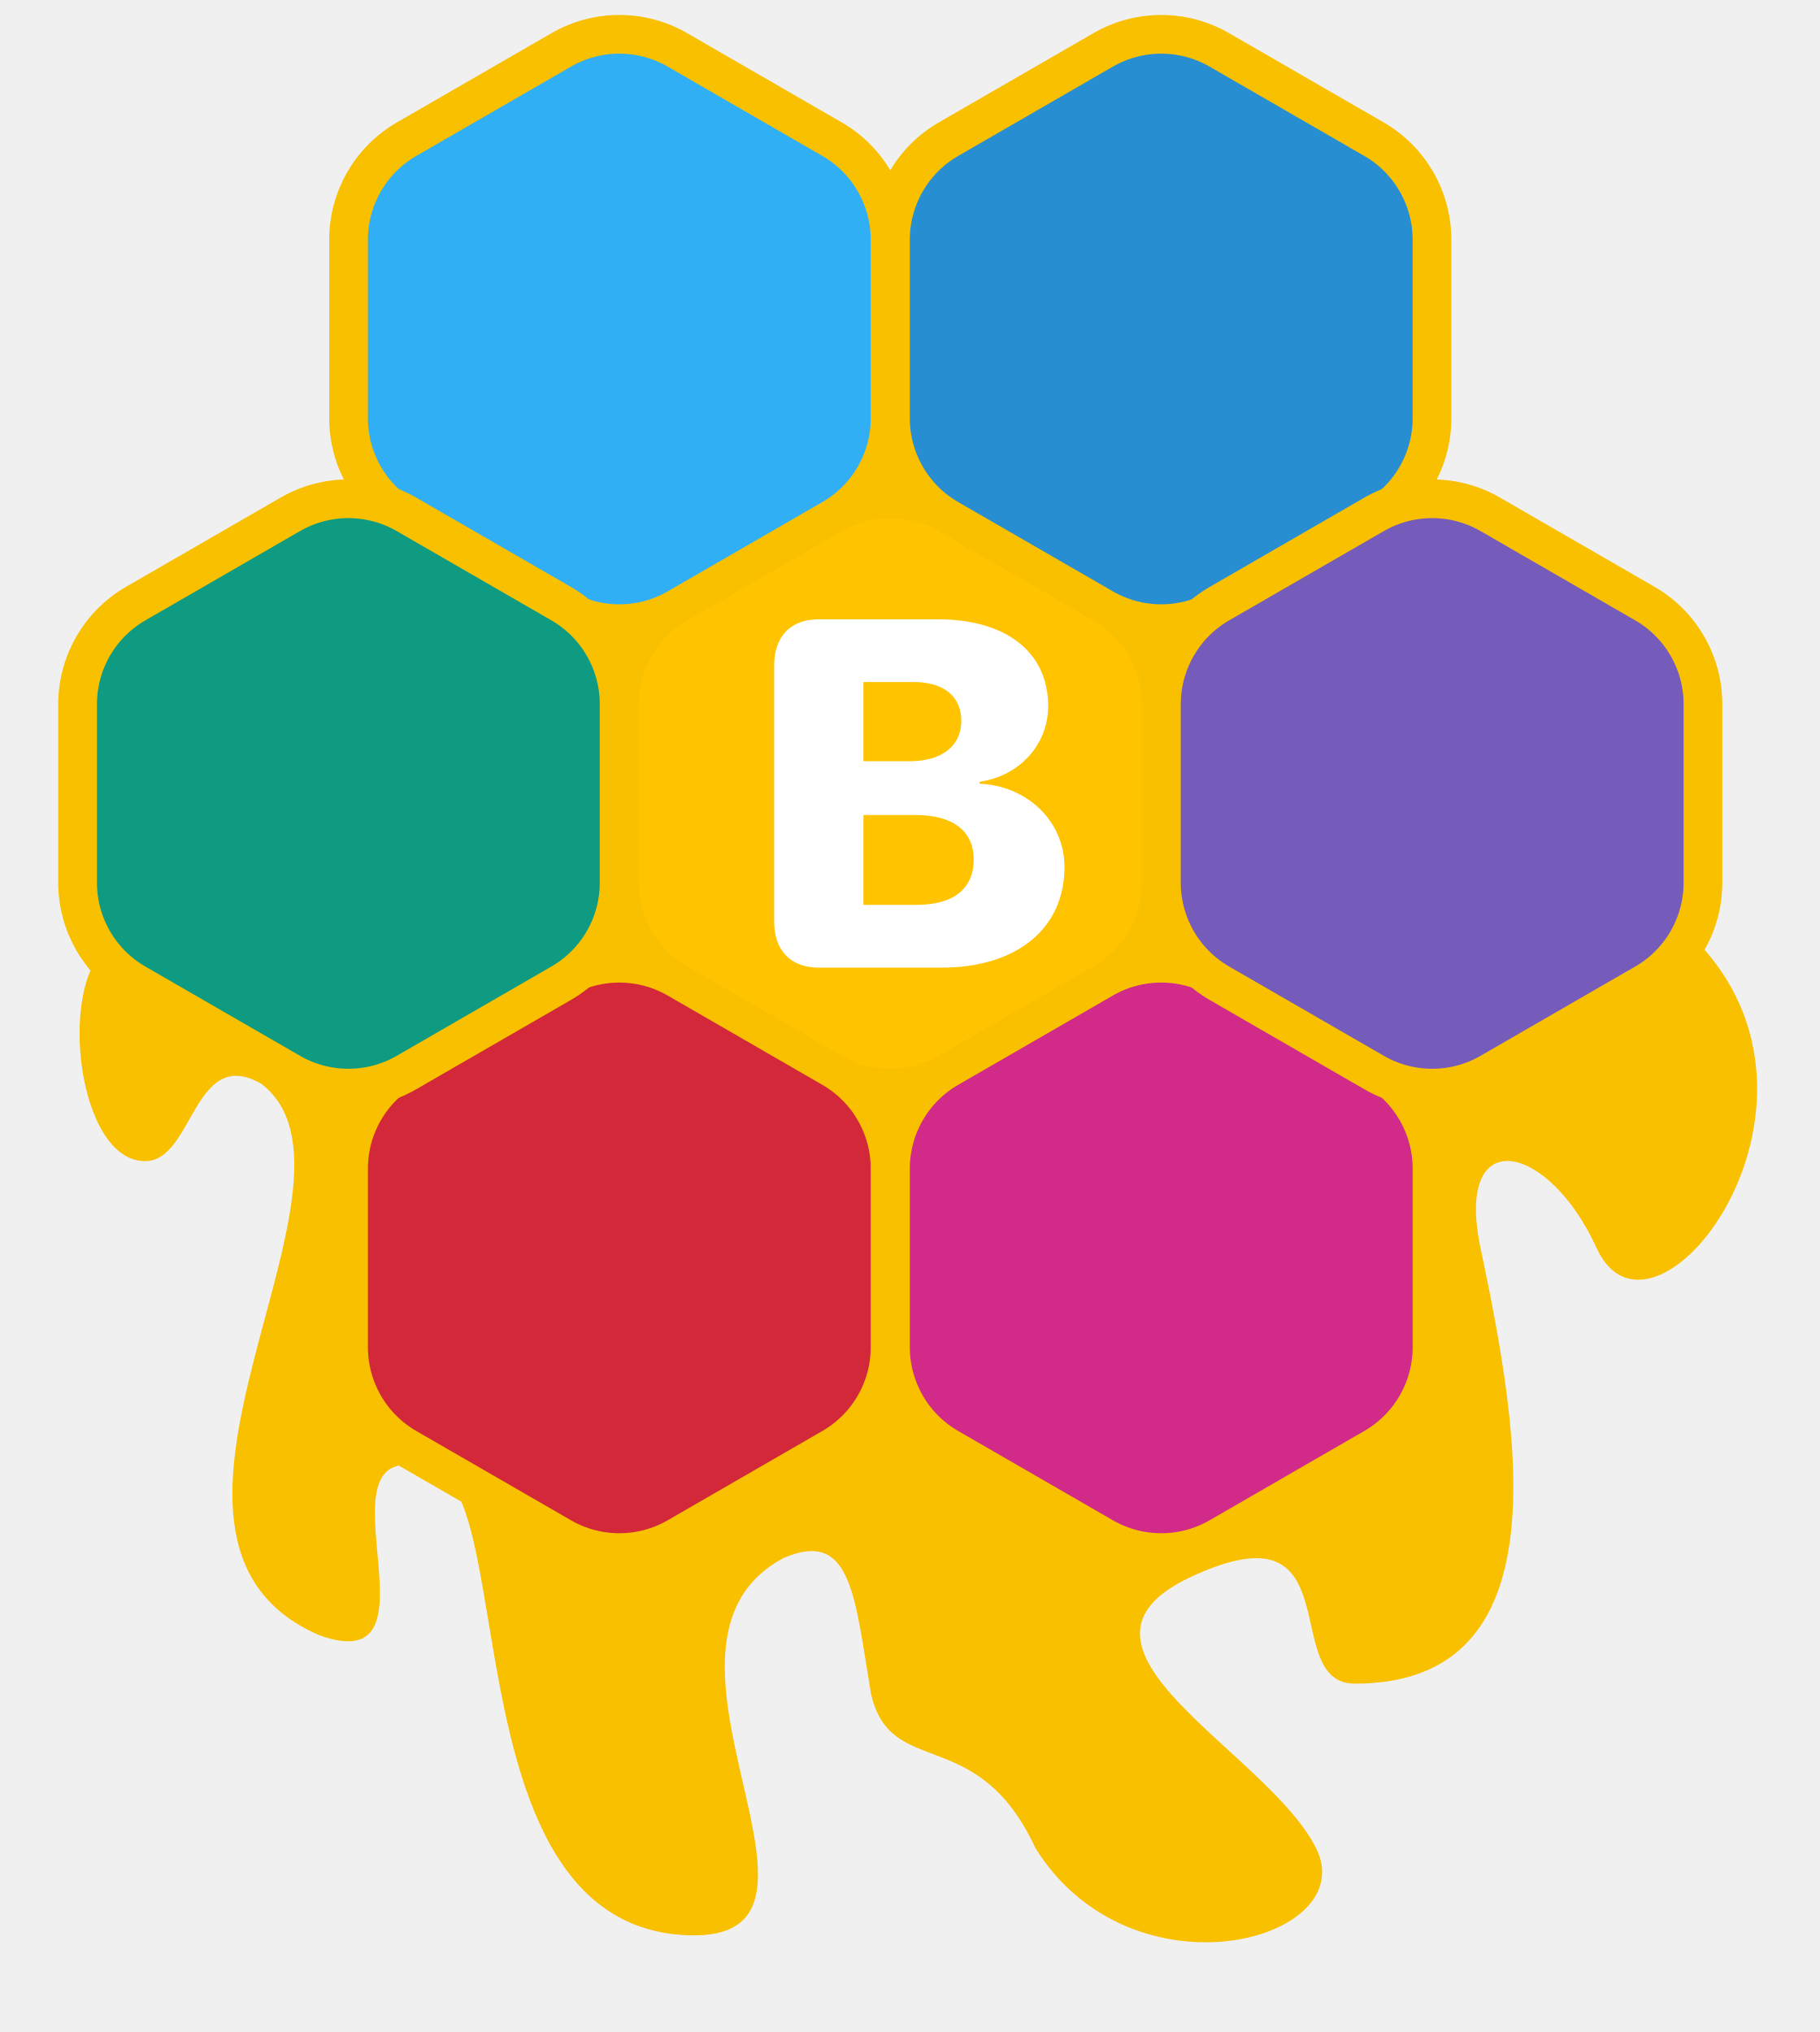
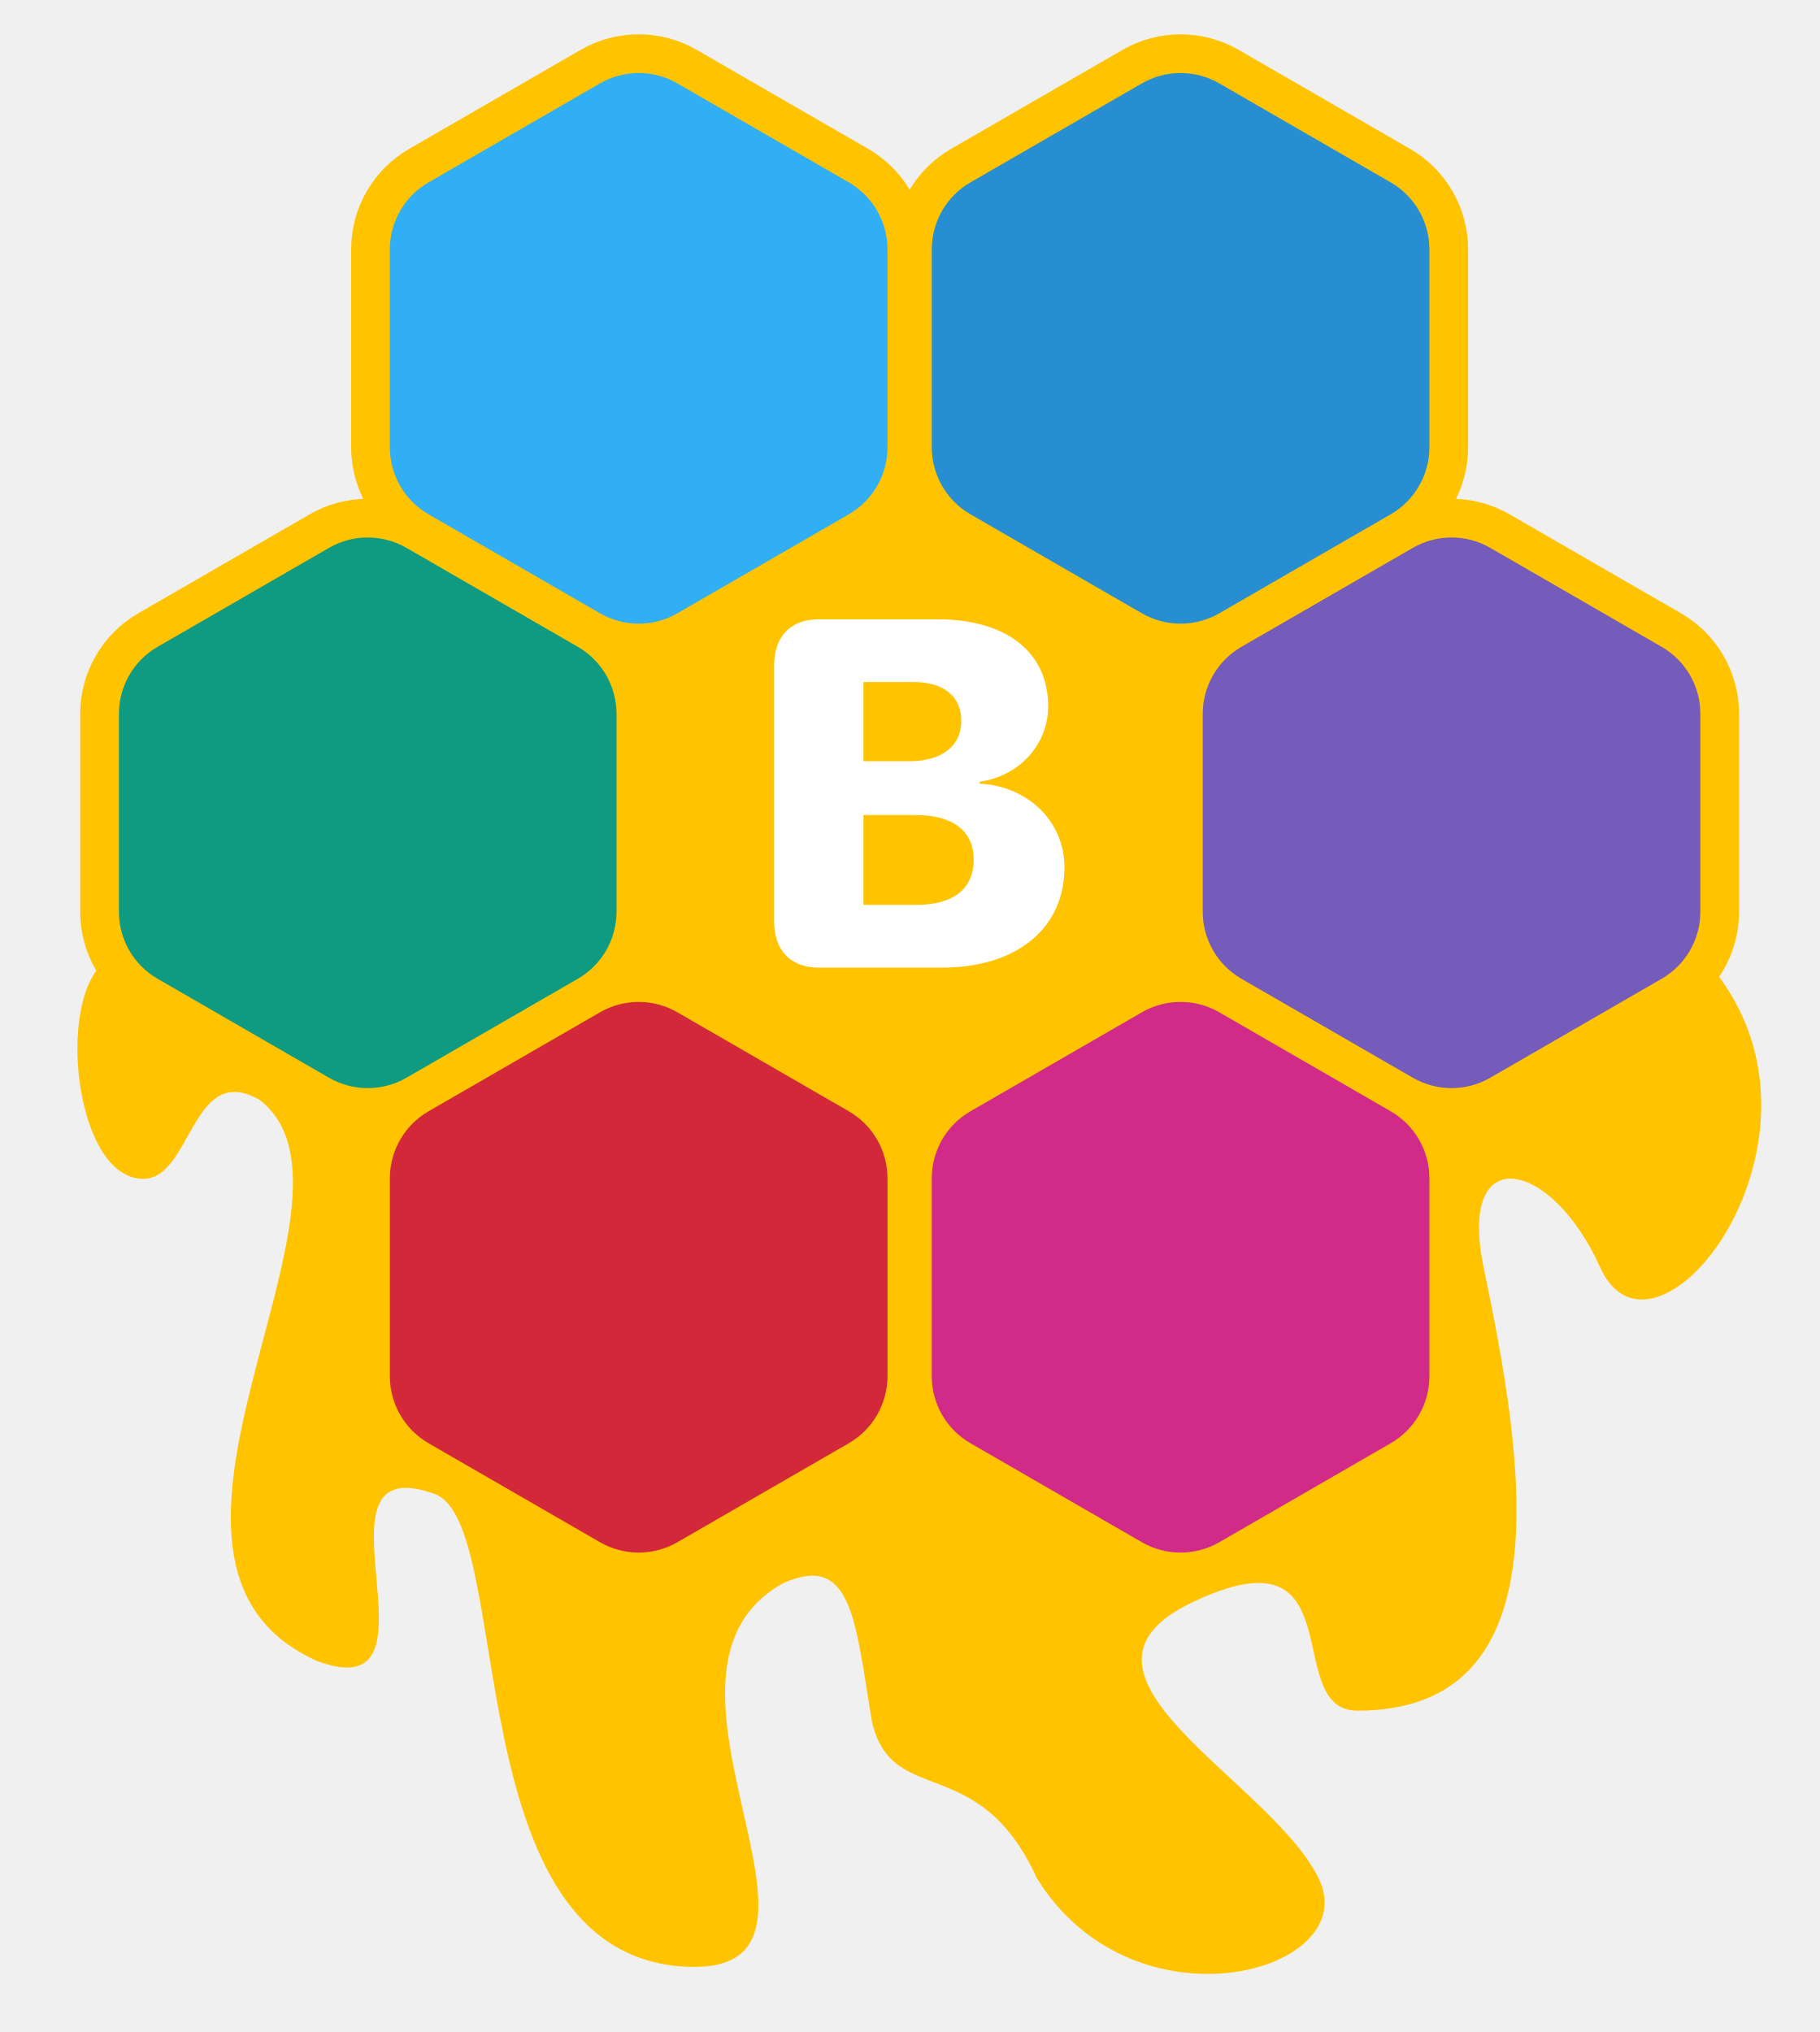
<svg xmlns="http://www.w3.org/2000/svg" width="94" height="105" viewBox="0 0 94 105" fill="none">
-   <path d="M7.499 60C4 60 2.999 51 5.499 49L20.5 22.5L36 9L57.5 11L70 20L86.999 48C96.5 56.5 85.5 71 82.5 64.5C80 59 75.131 58 76.499 64.5C78.5 74 80.812 87 69.999 87C66 87 70 77.5 61.499 81.5C53.769 85.138 65.501 90.5 68 95.5C70.387 100.275 58.5 103.5 53.5 95.5C50.5 89 46 92 45 87.5C44.158 82.473 44 79 40.5 80.5C32.001 85 45 100.396 35.499 100C23.5 99.5 26.7 77.5 22.5 76C15.5 73.5 23.5 87 16.5 84.5C5 79.5 20 61 13.499 56C10 54 10 60 7.499 60Z" fill="#F9C000" />
-   <path d="M29 2.577C30.856 1.505 33.144 1.505 35 2.577L42.99 7.19C44.847 8.262 45.99 10.243 45.99 12.387V21.613C45.99 23.757 44.847 25.738 42.99 26.81L35 31.423C33.144 32.495 30.856 32.495 29 31.423L21.01 26.81C19.153 25.738 18.01 23.757 18.01 21.613V12.387C18.01 10.243 19.153 8.262 21.01 7.19L29 2.577Z" fill="#31AFF5" stroke="#F9C000" stroke-width="2" />
-   <path d="M57 2.577C58.856 1.505 61.144 1.505 63 2.577L70.99 7.19C72.847 8.262 73.99 10.243 73.99 12.387V21.613C73.99 23.757 72.847 25.738 70.99 26.81L63 31.423C61.144 32.495 58.856 32.495 57 31.423L49.01 26.81C47.153 25.738 46.01 23.757 46.01 21.613V12.387C46.01 10.243 47.153 8.262 49.01 7.19L57 2.577Z" fill="#288ED2" stroke="#F9C000" stroke-width="2" />
-   <path d="M29 50.577C30.856 49.505 33.144 49.505 35 50.577L42.99 55.19C44.847 56.262 45.99 58.243 45.99 60.387V69.613C45.99 71.757 44.847 73.738 42.99 74.81L35 79.423C33.144 80.495 30.856 80.495 29 79.423L21.01 74.81C19.153 73.738 18.01 71.757 18.01 69.613V60.387C18.01 58.243 19.153 56.262 21.01 55.19L29 50.577Z" fill="#D22839" stroke="#F9C000" stroke-width="2" />
-   <path d="M57 50.577C58.856 49.505 61.144 49.505 63 50.577L70.99 55.19C72.847 56.262 73.99 58.243 73.99 60.387V69.613C73.99 71.757 72.847 73.738 70.99 74.81L63 79.423C61.144 80.495 58.856 80.495 57 79.423L49.01 74.81C47.153 73.738 46.01 71.757 46.01 69.613V60.387C46.01 58.243 47.153 56.262 49.01 55.19L57 50.577Z" fill="#D12A89" stroke="#F9C000" stroke-width="2" />
+   <path d="M7.401 60.913C3.889 60.913 2.884 51.752 5.394 49.716L20.45 22.742L36.008 9L57.588 11.036L70.135 20.197L87.198 48.698C96.734 57.35 85.693 72.11 82.681 65.493C80.172 59.895 75.284 58.877 76.658 65.493C78.666 75.163 80.988 88.396 70.134 88.396C66.12 88.396 70.135 78.726 61.602 82.798C53.843 86.5 65.619 91.959 68.127 97.048C70.523 101.909 58.592 105.191 53.573 97.048C50.562 90.432 46.045 93.486 45.042 88.905C44.196 83.788 44.038 80.253 40.525 81.78C31.994 86.36 45.042 102.032 35.506 101.629C23.461 101.12 26.673 78.726 22.458 77.199C15.432 74.654 23.461 88.396 16.435 85.851C4.893 80.762 19.948 61.931 13.424 56.841C9.911 54.805 9.911 60.913 7.401 60.913Z" fill="#FFC300" />
+   <path d="M30.5 3.443C32.047 2.55 33.953 2.55 35.5 3.443L44.356 8.557C45.903 9.45 46.856 11.1 46.856 12.887V23.113C46.856 24.9 45.903 26.55 44.356 27.443L35.5 32.557C33.953 33.45 32.047 33.45 30.5 32.557L21.644 27.443C20.097 26.55 19.144 24.9 19.144 23.113V12.887C19.144 11.1 20.097 9.45 21.644 8.557L30.5 3.443Z" fill="#31AFF5" stroke="#FFC300" stroke-width="2" />
+   <path d="M58.5 3.443C60.047 2.55 61.953 2.55 63.5 3.443L72.356 8.557C73.903 9.45 74.856 11.1 74.856 12.887V23.113C74.856 24.9 73.903 26.55 72.356 27.443L63.5 32.557C61.953 33.45 60.047 33.45 58.5 32.557L49.644 27.443C48.097 26.55 47.144 24.9 47.144 23.113V12.887C47.144 11.1 48.097 9.45 49.644 8.557L58.5 3.443Z" fill="#288ED2" stroke="#FFC300" stroke-width="2" />
+   <path d="M30.5 51.443C32.047 50.55 33.953 50.55 35.5 51.443L44.356 56.557C45.903 57.45 46.856 59.1 46.856 60.887V71.113C46.856 72.9 45.903 74.55 44.356 75.443L35.5 80.557C33.953 81.45 32.047 81.45 30.5 80.557L21.644 75.443C20.097 74.55 19.144 72.9 19.144 71.113V60.887C19.144 59.1 20.097 57.45 21.644 56.557L30.5 51.443Z" fill="#D22839" stroke="#FFC300" stroke-width="2" />
+   <path d="M58.5 51.443C60.047 50.55 61.953 50.55 63.5 51.443L72.356 56.557C73.903 57.45 74.856 59.1 74.856 60.887V71.113C74.856 72.9 73.903 74.55 72.356 75.443L63.5 80.557C61.953 81.45 60.047 81.45 58.5 80.557L49.644 75.443C48.097 74.55 47.144 72.9 47.144 71.113V60.887C47.144 59.1 48.097 57.45 49.644 56.557L58.5 51.443Z" fill="#D12A89" stroke="#FFC300" stroke-width="2" />
  <path d="M43.5 27.443C45.047 26.55 46.953 26.55 48.5 27.443L56.49 32.057C58.037 32.95 58.99 34.6 58.99 36.387V45.613C58.99 47.4 58.037 49.05 56.49 49.943L48.5 54.557C46.953 55.45 45.047 55.45 43.5 54.557L35.51 49.943C33.963 49.05 33.01 47.4 33.01 45.613V36.387C33.01 34.6 33.963 32.95 35.51 32.057L43.5 27.443Z" fill="#FFC300" />
-   <path d="M71 26.577C72.856 25.505 75.144 25.505 77 26.577L84.99 31.19C86.847 32.262 87.99 34.243 87.99 36.387V45.613C87.99 47.757 86.847 49.738 84.99 50.81L77 55.423C75.144 56.495 72.856 56.495 71 55.423L63.01 50.81C61.153 49.738 60.01 47.757 60.01 45.613V36.387C60.01 34.243 61.153 32.262 63.01 31.19L71 26.577Z" fill="#755CBA" stroke="#F9C000" stroke-width="2" />
-   <path d="M15 26.577C16.856 25.505 19.144 25.505 21 26.577L28.99 31.19C30.847 32.262 31.99 34.243 31.99 36.387V45.613C31.99 47.757 30.847 49.738 28.99 50.81L21 55.423C19.144 56.495 16.856 56.495 15 55.423L7.01 50.81C5.153 49.738 4.01 47.757 4.01 45.613V36.387C4.01 34.243 5.153 32.262 7.01 31.19L15 26.577Z" fill="#0F9B81" stroke="#F9C000" stroke-width="2" />
+   <path d="M72.5 27.443C74.047 26.55 75.953 26.55 77.5 27.443L86.356 32.557C87.903 33.45 88.856 35.1 88.856 36.887V47.113C88.856 48.9 87.903 50.55 86.356 51.443L77.5 56.557C75.953 57.45 74.047 57.45 72.5 56.557L63.644 51.443C62.097 50.55 61.144 48.9 61.144 47.113V36.887C61.144 35.1 62.097 33.45 63.644 32.557L72.5 27.443Z" fill="#755CBA" stroke="#FFC300" stroke-width="2" />
+   <path d="M16.5 27.443C18.047 26.55 19.953 26.55 21.5 27.443L30.356 32.557C31.903 33.45 32.856 35.1 32.856 36.887V47.113C32.856 48.9 31.903 50.55 30.356 51.443L21.5 56.557C19.953 57.45 18.047 57.45 16.5 56.557L7.644 51.443C6.097 50.55 5.144 48.9 5.144 47.113V36.887C5.144 35.1 6.097 33.45 7.644 32.557L16.5 27.443Z" fill="#0F9B81" stroke="#FFC300" stroke-width="2" />
  <path d="M42.313 50H48.663C52.548 50 55 47.967 55 44.811C55 42.416 53.064 40.607 50.612 40.495V40.395C52.624 40.12 54.158 38.511 54.158 36.491C54.158 33.709 52.008 32 48.437 32H42.313C40.855 32 40 32.873 40 34.395V47.605C40 49.127 40.855 50 42.313 50ZM44.614 39.335V35.243H47.217C48.764 35.243 49.669 35.992 49.669 37.252C49.669 38.549 48.663 39.335 46.991 39.335H44.614ZM44.614 46.757V42.116H47.33C49.229 42.116 50.31 42.94 50.31 44.412C50.31 45.934 49.254 46.757 47.355 46.757H44.614Z" fill="white" />
</svg>
